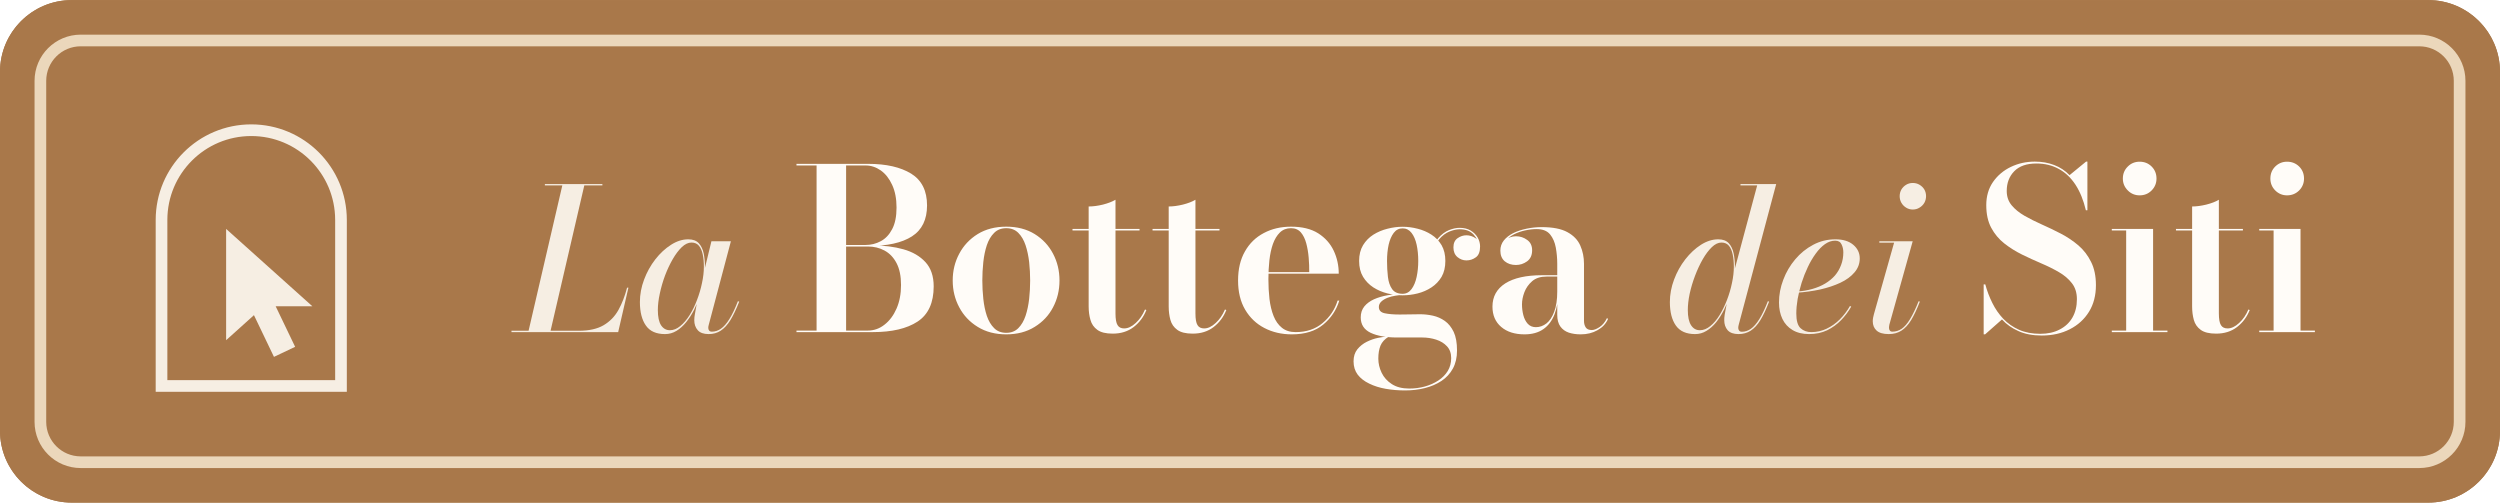
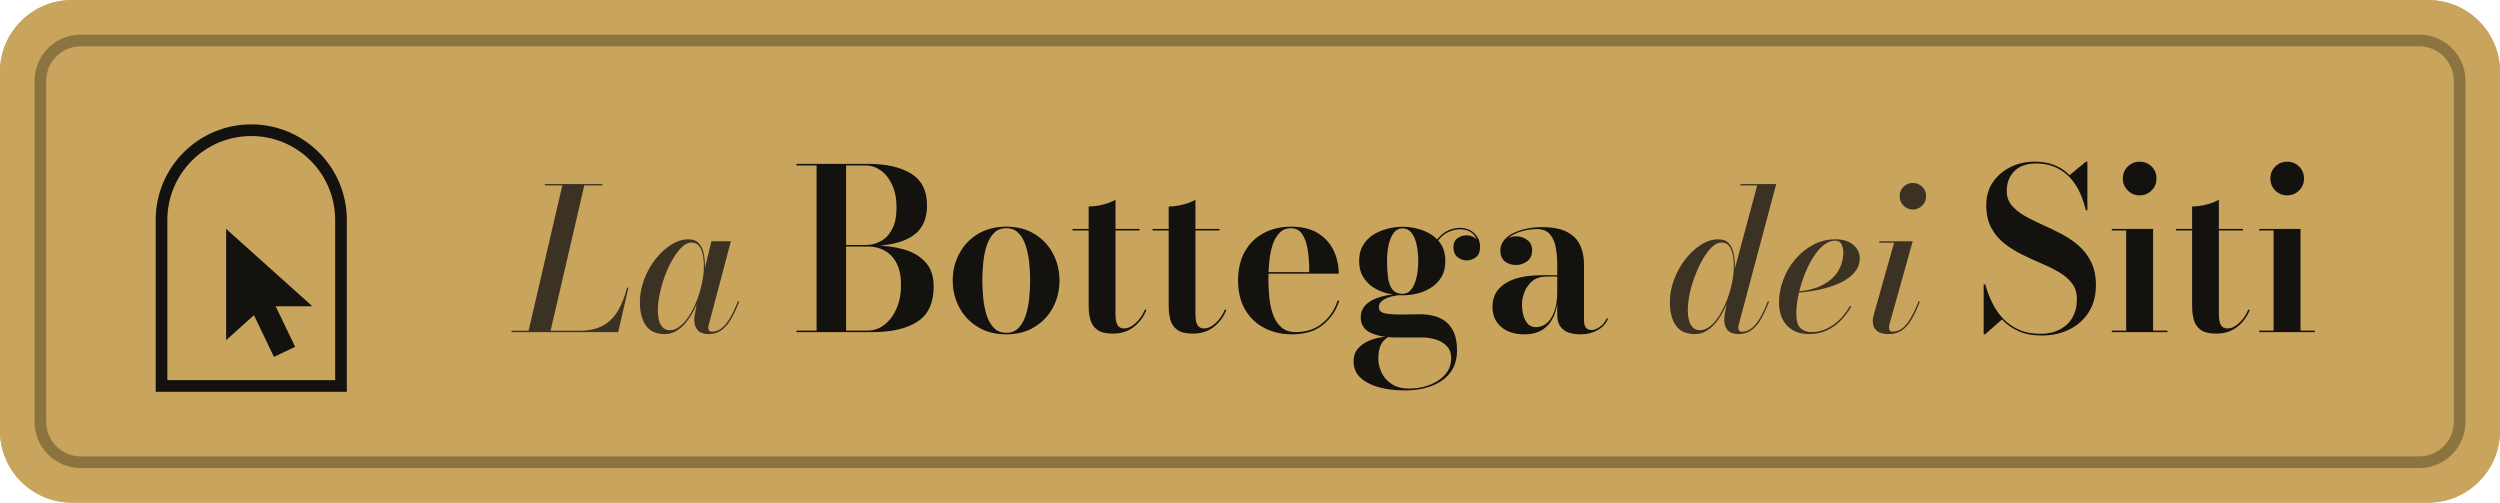
<svg xmlns="http://www.w3.org/2000/svg" viewBox="0 0 278.6 56" width="1114" height="224" role="img" aria-label="La Bottega dei Siti">
-   <path fill="#A9784A" d="M8 0h262.6a8 8 0 0 1 8 8v40a8 8 0 0 1-8 8H8a8 8 0 0 1-8-8V8a8 8 0 0 1 8-8z" />
-   <path fill="none" stroke="#A9784A" stroke-width="2" d="M8 1h262.6a7 7 0 0 1 7 7v40a7 7 0 0 1-7 7H8a7 7 0 0 1-7-7V8a7 7 0 0 1 7-7z" />
-   <path fill="none" stroke="#EBD7BB" stroke-width="1.3" d="M9 4.5h260.6a4.5 4.5 0 0 1 4.5 4.5v38a4.5 4.5 0 0 1-4.5 4.5H9A4.5 4.5 0 0 1 4.5 47V9A4.5 4.5 0 0 1 9 4.5z" />
-   <path fill="none" stroke="#F6EEE3" stroke-width="1.3" d="M18 43V24.5a10 10 0 0 1 20 0V43z" />
-   <path fill="#F6EEE3" d="M25.2 25.5L25.2 37.9L28.3 35.11L30.53 39.76L32.89 38.64L30.72 34.12L34.81 34.12Z" />
-   <path fill="#F6EEE3" d="M58.87 37 62.7 20.5H65.15L61.32 37ZM57 37V36.85H64.49Q66.22 36.85 67.27 36.23Q68.32 35.61 68.92 34.53Q69.52 33.45 69.88 32.05H70.03L68.89 37ZM60.72 20.65V20.5H67.13V20.65Z M74.11 37.22Q72.64 37.22 71.98 36.27Q71.31 35.32 71.31 33.65Q71.31 32.38 71.78 31.14Q72.24 29.91 73.03 28.89Q73.82 27.88 74.78 27.27Q75.73 26.66 76.7 26.66Q77.47 26.66 77.87 27.09Q78.27 27.53 78.42 28.23Q78.56 28.93 78.56 29.72Q78.56 30.39 78.42 31.21Q78.28 32.03 78.01 32.88Q77.74 33.72 77.36 34.5Q76.97 35.27 76.47 35.89Q75.97 36.51 75.39 36.86Q74.8 37.22 74.11 37.22ZM74.65 36.79Q75.25 36.79 75.8 36.33Q76.36 35.88 76.84 35.12Q77.32 34.36 77.67 33.43Q78.03 32.5 78.23 31.53Q78.44 30.57 78.44 29.71Q78.44 28.94 78.31 28.33Q78.18 27.73 77.89 27.38Q77.59 27.02 77.06 27.02Q76.52 27.02 75.98 27.53Q75.45 28.04 74.97 28.87Q74.49 29.7 74.11 30.7Q73.74 31.7 73.53 32.7Q73.31 33.7 73.31 34.54Q73.31 35.68 73.67 36.24Q74.04 36.79 74.65 36.79ZM78.97 37.22Q78.14 37.22 77.76 36.79Q77.37 36.35 77.37 35.67Q77.37 35.47 77.39 35.32Q77.4 35.16 77.43 35.05L77.7 33.53L78.22 31.86L78.5 30.09L79.28 26.88H81.45L78.98 36.2Q78.93 36.36 78.93 36.54Q78.93 36.71 79.03 36.83Q79.12 36.95 79.34 36.95Q79.87 36.95 80.34 36.62Q80.81 36.3 81.28 35.55Q81.75 34.8 82.23 33.56L82.38 33.6Q81.89 34.85 81.4 35.66Q80.9 36.46 80.32 36.84Q79.74 37.22 78.97 37.22Z" />
-   <path fill="#FFFCF8" d="M88.76 37V36.83H96.7Q97.74 36.83 98.57 36.17Q99.41 35.52 99.91 34.38Q100.41 33.24 100.41 31.75Q100.41 30.26 99.91 29.31Q99.41 28.36 98.57 27.91Q97.74 27.46 96.7 27.46H93.86V27.34H97.26Q99.14 27.34 100.67 27.77Q102.21 28.2 103.13 29.2Q104.05 30.2 104.05 31.9Q104.05 34.65 102.25 35.83Q100.46 37 97.26 37ZM91 36.92V18.32H94.29V36.92ZM93.86 27.41V27.29H96.46Q97.37 27.29 98.15 26.87Q98.94 26.45 99.42 25.53Q99.91 24.61 99.91 23.12Q99.91 21.64 99.42 20.59Q98.94 19.54 98.15 18.98Q97.36 18.43 96.46 18.43H88.76V18.25H96.76Q99.76 18.25 101.54 19.34Q103.31 20.44 103.31 22.88Q103.31 25.25 101.63 26.33Q99.95 27.41 96.76 27.41Z M112.14 37.25Q110.3 37.25 108.96 36.42Q107.62 35.6 106.9 34.24Q106.17 32.88 106.17 31.25Q106.17 29.62 106.9 28.26Q107.62 26.9 108.96 26.07Q110.3 25.25 112.14 25.25Q113.97 25.25 115.3 26.07Q116.64 26.9 117.35 28.26Q118.07 29.62 118.07 31.25Q118.07 32.88 117.35 34.24Q116.64 35.6 115.3 36.42Q113.97 37.25 112.14 37.25ZM112.14 37.08Q112.96 37.08 113.48 36.56Q114 36.04 114.29 35.18Q114.57 34.33 114.69 33.29Q114.8 32.26 114.8 31.25Q114.8 30.23 114.69 29.2Q114.57 28.17 114.29 27.32Q114 26.46 113.48 25.94Q112.96 25.42 112.14 25.42Q111.31 25.42 110.79 25.94Q110.26 26.46 109.97 27.32Q109.69 28.17 109.58 29.2Q109.47 30.23 109.47 31.25Q109.47 32.26 109.58 33.29Q109.69 34.33 109.97 35.18Q110.26 36.04 110.79 36.56Q111.31 37.08 112.14 37.08Z M124 37.17Q122.86 37.17 122.29 36.75Q121.71 36.33 121.52 35.64Q121.32 34.95 121.32 34.15V23Q122.05 23 122.91 22.79Q123.77 22.57 124.31 22.25V34.92Q124.31 35.86 124.54 36.22Q124.76 36.59 125.27 36.59Q125.91 36.59 126.56 35.99Q127.21 35.4 127.6 34.48L127.75 34.54Q127.29 35.7 126.33 36.44Q125.37 37.17 124 37.17ZM119.52 25.67V25.5H126.99V25.67Z M132.91 37.17Q131.77 37.17 131.2 36.75Q130.62 36.33 130.43 35.64Q130.24 34.95 130.24 34.15V23Q130.96 23 131.82 22.79Q132.69 22.57 133.22 22.25V34.92Q133.22 35.86 133.45 36.22Q133.67 36.59 134.19 36.59Q134.82 36.59 135.47 35.99Q136.12 35.4 136.51 34.48L136.66 34.54Q136.2 35.7 135.24 36.44Q134.29 37.17 132.91 37.17ZM128.44 25.67V25.5H135.9V25.67Z M143.96 37.25Q142.26 37.25 140.9 36.54Q139.55 35.84 138.76 34.5Q137.97 33.16 137.97 31.25Q137.97 29.34 138.74 28Q139.5 26.66 140.84 25.96Q142.17 25.25 143.87 25.25Q145.72 25.25 146.9 25.99Q148.07 26.74 148.63 27.93Q149.19 29.12 149.19 30.49H139.66V30.32H145.9Q145.91 29.55 145.84 28.71Q145.77 27.86 145.57 27.11Q145.37 26.36 144.97 25.89Q144.56 25.42 143.87 25.42Q143.12 25.42 142.63 25.9Q142.14 26.38 141.85 27.19Q141.57 28 141.46 29.01Q141.35 30.02 141.35 31.1Q141.35 32.25 141.47 33.31Q141.6 34.38 141.93 35.21Q142.26 36.04 142.86 36.52Q143.46 37 144.39 37Q146.19 37 147.39 35.99Q148.6 34.98 149.06 33.49H149.25Q148.76 35.09 147.45 36.17Q146.15 37.25 143.96 37.25Z M156.57 43.5Q155.46 43.5 154.43 43.32Q153.4 43.14 152.59 42.74Q151.77 42.35 151.3 41.74Q150.84 41.12 150.84 40.26Q150.84 39.45 151.26 38.92Q151.69 38.39 152.31 38.08Q152.94 37.77 153.57 37.64Q154.2 37.51 154.62 37.51H154.76Q154.09 37.91 153.84 38.51Q153.6 39.11 153.6 39.95Q153.6 40.76 153.97 41.53Q154.34 42.3 155.1 42.79Q155.86 43.29 157.06 43.29Q157.95 43.29 158.79 43.06Q159.62 42.83 160.29 42.39Q160.95 41.96 161.34 41.33Q161.72 40.7 161.72 39.9Q161.72 39.08 161.25 38.58Q160.79 38.08 160.05 37.84Q159.31 37.6 158.5 37.6Q158.24 37.6 157.67 37.6Q157.1 37.6 156.53 37.6Q155.96 37.6 155.69 37.6Q153.86 37.6 152.75 37.08Q151.64 36.55 151.64 35.36Q151.64 34.64 152.04 34.14Q152.44 33.65 153.12 33.34Q153.8 33.04 154.64 32.89Q155.47 32.75 156.36 32.75L156.35 32.86Q155.99 32.86 155.52 32.94Q155.06 33.01 154.64 33.17Q154.21 33.34 153.94 33.59Q153.66 33.85 153.66 34.2Q153.66 34.76 154.31 34.9Q154.96 35.04 155.99 35.04Q156.42 35.04 156.8 35.03Q157.19 35.02 157.55 35.02Q157.91 35.01 158.26 35.01Q158.96 35.01 159.69 35.17Q160.41 35.33 161.02 35.76Q161.62 36.19 162 36.98Q162.37 37.77 162.37 39.05Q162.37 40.21 161.91 41.06Q161.45 41.9 160.64 42.44Q159.82 42.98 158.78 43.24Q157.74 43.5 156.57 43.5ZM156.31 32.9Q155.47 32.9 154.62 32.69Q153.77 32.48 153.05 32.02Q152.34 31.56 151.9 30.84Q151.46 30.11 151.46 29.07Q151.46 28.04 151.9 27.31Q152.34 26.59 153.05 26.14Q153.77 25.69 154.62 25.48Q155.47 25.26 156.31 25.26Q157.14 25.26 157.98 25.48Q158.82 25.69 159.52 26.14Q160.22 26.59 160.65 27.31Q161.07 28.04 161.07 29.07Q161.07 30.11 160.65 30.84Q160.22 31.56 159.52 32.02Q158.82 32.48 157.98 32.69Q157.14 32.9 156.31 32.9ZM156.31 32.73Q156.91 32.73 157.3 32.21Q157.69 31.69 157.87 30.85Q158.05 30.01 158.05 29.07Q158.05 28.09 157.87 27.26Q157.69 26.44 157.3 25.94Q156.91 25.44 156.31 25.44Q155.7 25.44 155.32 25.94Q154.94 26.44 154.75 27.26Q154.57 28.09 154.57 29.07Q154.57 30.01 154.67 30.85Q154.77 31.69 155.14 32.21Q155.51 32.73 156.31 32.73ZM163.42 29.01Q162.87 29.01 162.42 28.64Q161.97 28.26 161.97 27.56Q161.97 26.85 162.44 26.53Q162.9 26.21 163.42 26.21Q163.95 26.21 164.43 26.53Q164.91 26.85 164.91 27.45H164.77Q164.77 26.74 164.23 26.14Q163.69 25.54 162.67 25.54Q162.15 25.54 161.53 25.79Q160.91 26.04 160.39 26.64Q159.87 27.25 159.62 28.32L159.5 28.25Q159.75 27.14 160.29 26.51Q160.84 25.89 161.48 25.63Q162.12 25.38 162.66 25.38Q163.39 25.38 163.89 25.68Q164.4 25.99 164.67 26.46Q164.94 26.94 164.94 27.45Q164.94 28.34 164.46 28.67Q163.99 29.01 163.42 29.01Z M176.15 37.25Q175.42 37.25 174.83 37.06Q174.24 36.86 173.89 36.38Q173.54 35.9 173.54 35.08V29.39Q173.54 28.49 173.38 27.59Q173.22 26.7 172.74 26.11Q172.25 25.52 171.25 25.52Q170.62 25.52 169.95 25.67Q169.29 25.81 168.7 26.11Q168.12 26.41 167.76 26.86Q167.4 27.31 167.4 27.92H167.22Q167.22 27.2 167.74 26.76Q168.26 26.32 168.94 26.32Q169.64 26.32 170.19 26.73Q170.74 27.12 170.74 27.88Q170.74 28.71 170.17 29.12Q169.61 29.52 168.94 29.52Q168.19 29.52 167.69 29.11Q167.2 28.69 167.2 27.92Q167.2 27.27 167.59 26.78Q167.99 26.29 168.65 25.96Q169.31 25.64 170.14 25.47Q170.96 25.3 171.81 25.3Q173.65 25.3 174.67 25.86Q175.7 26.42 176.11 27.36Q176.52 28.29 176.52 29.39V35.75Q176.52 36.17 176.71 36.47Q176.9 36.77 177.39 36.77Q177.76 36.77 178.27 36.43Q178.77 36.09 179.09 35.42L179.19 35.55Q178.84 36.34 178.02 36.79Q177.21 37.25 176.15 37.25ZM169.89 37.25Q168.26 37.25 167.29 36.42Q166.32 35.59 166.32 34.16Q166.32 32.49 167.75 31.57Q169.19 30.66 171.85 30.66H174.7V30.81H172.35Q171.35 30.81 170.75 31.32Q170.15 31.84 169.88 32.55Q169.61 33.26 169.61 33.91Q169.61 34.52 169.76 35.11Q169.91 35.69 170.25 36.07Q170.6 36.45 171.16 36.45Q171.8 36.45 172.34 36.03Q172.87 35.61 173.2 34.73Q173.54 33.85 173.54 32.48H173.65Q173.65 33.94 173.24 35.01Q172.82 36.09 171.99 36.67Q171.16 37.25 169.89 37.25Z" />
-   <path fill="#F6EEE3" d="M193.74 37.22Q192.92 37.22 192.53 36.79Q192.15 36.35 192.15 35.67Q192.15 35.56 192.16 35.39Q192.17 35.23 192.2 35.05L192.48 33.53L193.07 31.7L193.21 30.38L195.82 20.65H193.96V20.5H197.94L193.76 36.19Q193.71 36.36 193.71 36.54Q193.71 36.69 193.8 36.82Q193.89 36.96 194.12 36.96Q194.65 36.96 195.12 36.63Q195.59 36.3 196.06 35.55Q196.53 34.8 197.01 33.56L197.15 33.6Q196.67 34.85 196.18 35.66Q195.69 36.46 195.1 36.84Q194.51 37.22 193.74 37.22ZM188.9 37.22Q187.43 37.22 186.76 36.27Q186.09 35.32 186.09 33.65Q186.09 32.38 186.56 31.14Q187.02 29.91 187.81 28.89Q188.6 27.88 189.55 27.27Q190.51 26.66 191.48 26.66Q192.24 26.66 192.64 27.08Q193.04 27.51 193.19 28.2Q193.34 28.89 193.34 29.72Q193.34 30.39 193.2 31.21Q193.06 32.03 192.79 32.87Q192.52 33.71 192.14 34.49Q191.75 35.27 191.26 35.89Q190.76 36.51 190.17 36.86Q189.59 37.22 188.9 37.22ZM189.43 36.79Q190.03 36.79 190.59 36.33Q191.15 35.88 191.62 35.12Q192.09 34.36 192.45 33.43Q192.81 32.5 193.01 31.53Q193.22 30.57 193.22 29.71Q193.22 28.95 193.09 28.34Q192.96 27.73 192.67 27.38Q192.37 27.02 191.84 27.02Q191.3 27.02 190.77 27.53Q190.24 28.04 189.76 28.87Q189.28 29.71 188.9 30.71Q188.52 31.71 188.3 32.71Q188.09 33.71 188.09 34.54Q188.09 35.67 188.45 36.23Q188.81 36.79 189.43 36.79Z M201.61 37.22Q200.51 37.22 199.76 36.77Q199.01 36.32 198.63 35.53Q198.25 34.73 198.25 33.7Q198.25 32.41 198.73 31.16Q199.2 29.91 200.06 28.89Q200.92 27.87 202.06 27.27Q203.2 26.66 204.54 26.66Q205.82 26.66 206.54 27.28Q207.25 27.89 207.25 28.79Q207.25 29.66 206.67 30.34Q206.09 31.03 205.09 31.5Q204.08 31.97 202.84 32.25Q201.59 32.52 200.23 32.61V32.48Q201.17 32.42 201.97 32.19Q202.78 31.96 203.41 31.58Q204.04 31.2 204.49 30.69Q204.93 30.17 205.17 29.52Q205.42 28.87 205.42 28.11Q205.42 27.62 205.22 27.22Q205.03 26.81 204.51 26.81Q203.92 26.81 203.37 27.2Q202.82 27.59 202.34 28.26Q201.85 28.93 201.46 29.76Q201.06 30.6 200.77 31.51Q200.49 32.42 200.33 33.3Q200.18 34.18 200.18 34.93Q200.18 36.12 200.65 36.56Q201.13 37 201.85 37Q202.76 37 203.56 36.62Q204.36 36.24 205.02 35.59Q205.68 34.93 206.16 34.09L206.3 34.16Q205.84 34.98 205.17 35.67Q204.49 36.37 203.61 36.8Q202.72 37.22 201.61 37.22Z M210.48 37.22Q209.56 37.22 209.13 36.83Q208.7 36.44 208.7 35.79Q208.7 35.59 208.74 35.38Q208.78 35.17 208.83 35L211.08 27.03H209.43V26.88H213.15L210.55 36.17Q210.53 36.26 210.52 36.36Q210.51 36.45 210.51 36.53Q210.51 36.7 210.6 36.82Q210.68 36.95 210.9 36.95Q211.44 36.95 211.92 36.63Q212.39 36.31 212.85 35.56Q213.31 34.81 213.81 33.56L213.95 33.6Q213.47 34.85 212.98 35.66Q212.49 36.46 211.89 36.84Q211.3 37.22 210.48 37.22ZM213.16 23.34Q212.75 23.34 212.42 23.13Q212.09 22.93 211.89 22.59Q211.7 22.25 211.7 21.85Q211.7 21.45 211.89 21.11Q212.09 20.78 212.42 20.58Q212.75 20.38 213.16 20.38Q213.58 20.38 213.91 20.58Q214.25 20.78 214.45 21.11Q214.64 21.45 214.64 21.85Q214.64 22.25 214.45 22.59Q214.25 22.93 213.91 23.13Q213.58 23.34 213.16 23.34Z" />
-   <path fill="#FFFCF8" d="M227.53 37.38Q226.02 37.38 224.94 36.89Q223.85 36.41 223.1 35.59L221.22 37.25H221.06V31.68H221.24Q221.53 32.76 222.03 33.76Q222.52 34.75 223.25 35.52Q223.99 36.29 225 36.74Q226.02 37.19 227.37 37.19Q228.62 37.19 229.53 36.71Q230.45 36.24 230.95 35.38Q231.45 34.51 231.45 33.33Q231.45 32.27 230.9 31.56Q230.35 30.84 229.45 30.32Q228.56 29.8 227.48 29.34Q226.4 28.88 225.32 28.35Q224.25 27.82 223.35 27.11Q222.45 26.4 221.9 25.37Q221.35 24.34 221.35 22.85Q221.35 21.36 222.1 20.27Q222.86 19.18 224.09 18.59Q225.32 18 226.76 18Q227.94 18 228.92 18.38Q229.9 18.75 230.63 19.51L232.47 18H232.62V23.42H232.45Q232.05 21.74 231.29 20.57Q230.52 19.4 229.42 18.81Q228.32 18.21 226.94 18.21Q225.31 18.21 224.47 19.07Q223.63 19.93 223.63 21.27Q223.63 22.21 224.18 22.87Q224.72 23.52 225.6 24.03Q226.49 24.54 227.55 25.01Q228.61 25.48 229.67 26.03Q230.74 26.59 231.62 27.34Q232.5 28.1 233.03 29.18Q233.57 30.25 233.57 31.77Q233.57 33.48 232.8 34.73Q232.02 35.99 230.66 36.68Q229.3 37.38 227.53 37.38Z M238.44 21.76Q237.66 21.76 237.12 21.21Q236.57 20.66 236.57 19.89Q236.57 19.09 237.12 18.55Q237.66 18.01 238.44 18.01Q239.24 18.01 239.78 18.55Q240.32 19.09 240.32 19.89Q240.32 20.66 239.78 21.21Q239.24 21.76 238.44 21.76ZM239.94 25.5V36.83H241.54V37H235.34V36.83H236.94V25.67H235.34V25.5Z M246.96 37.17Q245.82 37.17 245.25 36.75Q244.67 36.33 244.48 35.64Q244.29 34.95 244.29 34.15V23Q245.01 23 245.87 22.79Q246.74 22.57 247.27 22.25V34.92Q247.27 35.86 247.5 36.22Q247.72 36.59 248.24 36.59Q248.87 36.59 249.52 35.99Q250.17 35.4 250.56 34.48L250.71 34.54Q250.25 35.7 249.29 36.44Q248.34 37.17 246.96 37.17ZM242.49 25.67V25.5H249.95V25.67Z M254.87 21.76Q254.1 21.76 253.55 21.21Q253.01 20.66 253.01 19.89Q253.01 19.09 253.55 18.55Q254.1 18.01 254.87 18.01Q255.67 18.01 256.22 18.55Q256.76 19.09 256.76 19.89Q256.76 20.66 256.22 21.21Q255.67 21.76 254.87 21.76ZM256.37 25.5V36.83H257.97V37H251.77V36.83H253.37V25.67H251.77V25.5Z" />
+   <path fill="#C9A45C" d="M8 0h262.6a8 8 0 0 1 8 8v40a8 8 0 0 1-8 8H8a8 8 0 0 1-8-8V8a8 8 0 0 1 8-8z" />
+   <path fill="none" stroke="#C9A45C" stroke-width="2" d="M8 1h262.6a7 7 0 0 1 7 7v40a7 7 0 0 1-7 7H8a7 7 0 0 1-7-7V8a7 7 0 0 1 7-7z" />
+   <path fill="none" stroke="#8C7440" stroke-width="1.3" d="M9 4.5h260.6a4.5 4.5 0 0 1 4.5 4.5v38a4.5 4.5 0 0 1-4.5 4.5H9A4.5 4.5 0 0 1 4.5 47V9A4.5 4.5 0 0 1 9 4.5z" />
+   <path fill="none" stroke="#14120E" stroke-width="1.3" d="M18 43V24.5a10 10 0 0 1 20 0V43z" />
+   <path fill="#14120E" d="M25.2 25.5L25.2 37.9L28.3 35.11L30.53 39.76L32.89 38.64L30.72 34.12L34.81 34.12Z" />
+   <path fill="#3B3224" d="M58.87 37 62.7 20.5H65.15L61.32 37ZM57 37V36.85H64.49Q66.22 36.85 67.27 36.23Q68.32 35.61 68.92 34.53Q69.52 33.45 69.88 32.05H70.03L68.89 37ZM60.72 20.65V20.5H67.13V20.65Z M74.11 37.22Q72.64 37.22 71.98 36.27Q71.31 35.32 71.31 33.65Q71.31 32.38 71.78 31.14Q72.24 29.91 73.03 28.89Q73.82 27.88 74.78 27.27Q75.73 26.66 76.7 26.66Q77.47 26.66 77.87 27.09Q78.27 27.53 78.42 28.23Q78.56 28.93 78.56 29.72Q78.56 30.39 78.42 31.21Q78.28 32.03 78.01 32.88Q77.74 33.72 77.36 34.5Q76.97 35.27 76.47 35.89Q75.97 36.51 75.39 36.86Q74.8 37.22 74.11 37.22ZM74.65 36.79Q75.25 36.79 75.8 36.33Q76.36 35.88 76.84 35.12Q77.32 34.36 77.67 33.43Q78.03 32.5 78.23 31.53Q78.44 30.57 78.44 29.71Q78.44 28.94 78.31 28.33Q78.18 27.73 77.89 27.38Q77.59 27.02 77.06 27.02Q76.52 27.02 75.98 27.53Q75.45 28.04 74.97 28.87Q74.49 29.7 74.11 30.7Q73.74 31.7 73.53 32.7Q73.31 33.7 73.31 34.54Q73.31 35.68 73.67 36.24Q74.04 36.79 74.65 36.79ZM78.97 37.22Q78.14 37.22 77.76 36.79Q77.37 36.35 77.37 35.67Q77.37 35.47 77.39 35.32Q77.4 35.16 77.43 35.05L77.7 33.53L78.22 31.86L78.5 30.09L79.28 26.88H81.45L78.98 36.2Q78.93 36.36 78.93 36.54Q78.93 36.71 79.03 36.83Q79.12 36.95 79.34 36.95Q79.87 36.95 80.34 36.62Q80.81 36.3 81.28 35.55Q81.75 34.8 82.23 33.56L82.38 33.6Q81.89 34.85 81.4 35.66Q80.9 36.46 80.32 36.84Q79.74 37.22 78.97 37.22Z" />
+   <path fill="#14120E" d="M88.76 37V36.83H96.7Q97.74 36.83 98.57 36.17Q99.41 35.52 99.91 34.38Q100.41 33.24 100.41 31.75Q100.41 30.26 99.91 29.31Q99.41 28.36 98.57 27.91Q97.74 27.46 96.7 27.46H93.86V27.34H97.26Q99.14 27.34 100.67 27.77Q102.21 28.2 103.13 29.2Q104.05 30.2 104.05 31.9Q104.05 34.65 102.25 35.83Q100.46 37 97.26 37ZM91 36.92V18.32H94.29V36.92ZM93.86 27.41V27.29H96.46Q97.37 27.29 98.15 26.87Q98.94 26.45 99.42 25.53Q99.91 24.61 99.91 23.12Q99.91 21.64 99.42 20.59Q98.94 19.54 98.15 18.98Q97.36 18.43 96.46 18.43H88.76V18.25H96.76Q99.76 18.25 101.54 19.34Q103.31 20.44 103.31 22.88Q103.31 25.25 101.63 26.33Q99.95 27.41 96.76 27.41Z M112.14 37.25Q110.3 37.25 108.96 36.42Q107.62 35.6 106.9 34.24Q106.17 32.88 106.17 31.25Q106.17 29.62 106.9 28.26Q107.62 26.9 108.96 26.07Q110.3 25.25 112.14 25.25Q113.97 25.25 115.3 26.07Q116.64 26.9 117.35 28.26Q118.07 29.62 118.07 31.25Q118.07 32.88 117.35 34.24Q116.64 35.6 115.3 36.42Q113.97 37.25 112.14 37.25ZM112.14 37.08Q112.96 37.08 113.48 36.56Q114 36.04 114.29 35.18Q114.57 34.33 114.69 33.29Q114.8 32.26 114.8 31.25Q114.8 30.23 114.69 29.2Q114.57 28.17 114.29 27.32Q114 26.46 113.48 25.94Q112.96 25.42 112.14 25.42Q111.31 25.42 110.79 25.94Q110.26 26.46 109.97 27.32Q109.69 28.17 109.58 29.2Q109.47 30.23 109.47 31.25Q109.47 32.26 109.58 33.29Q109.69 34.33 109.97 35.18Q110.26 36.04 110.79 36.56Q111.31 37.08 112.14 37.08Z M124 37.17Q122.86 37.17 122.29 36.75Q121.71 36.33 121.52 35.64Q121.32 34.95 121.32 34.15V23Q122.05 23 122.91 22.79Q123.77 22.57 124.31 22.25V34.92Q124.31 35.86 124.54 36.22Q124.76 36.59 125.27 36.59Q125.91 36.59 126.56 35.99Q127.21 35.4 127.6 34.48L127.75 34.54Q127.29 35.7 126.33 36.44Q125.37 37.17 124 37.17ZM119.52 25.67V25.5H126.99V25.67Z M132.91 37.17Q131.77 37.17 131.2 36.75Q130.62 36.33 130.43 35.64Q130.24 34.95 130.24 34.15V23Q130.96 23 131.82 22.79Q132.69 22.57 133.22 22.25V34.92Q133.22 35.86 133.45 36.22Q133.67 36.59 134.19 36.59Q134.82 36.59 135.47 35.99Q136.12 35.4 136.51 34.48L136.66 34.54Q136.2 35.7 135.24 36.44Q134.29 37.17 132.91 37.17ZM128.44 25.67V25.5H135.9V25.67Z M143.96 37.25Q142.26 37.25 140.9 36.54Q139.55 35.84 138.76 34.5Q137.97 33.16 137.97 31.25Q137.97 29.34 138.74 28Q139.5 26.66 140.84 25.96Q142.17 25.25 143.87 25.25Q145.72 25.25 146.9 25.99Q148.07 26.74 148.63 27.93Q149.19 29.12 149.19 30.49H139.66V30.32H145.9Q145.91 29.55 145.84 28.71Q145.77 27.86 145.57 27.11Q145.37 26.36 144.97 25.89Q144.56 25.42 143.87 25.42Q143.12 25.42 142.63 25.9Q142.14 26.38 141.85 27.19Q141.57 28 141.46 29.01Q141.35 30.02 141.35 31.1Q141.35 32.25 141.47 33.31Q141.6 34.38 141.93 35.21Q142.26 36.04 142.86 36.52Q143.46 37 144.39 37Q146.19 37 147.39 35.99Q148.6 34.98 149.06 33.49H149.25Q148.76 35.09 147.45 36.17Q146.15 37.25 143.96 37.25Z M156.57 43.5Q155.46 43.5 154.43 43.32Q153.4 43.14 152.59 42.74Q151.77 42.35 151.3 41.74Q150.84 41.12 150.84 40.26Q150.84 39.45 151.26 38.92Q151.69 38.39 152.31 38.08Q152.94 37.77 153.57 37.64Q154.2 37.51 154.62 37.51H154.76Q154.09 37.91 153.84 38.51Q153.6 39.11 153.6 39.95Q153.6 40.76 153.97 41.53Q154.34 42.3 155.1 42.79Q155.86 43.29 157.06 43.29Q157.95 43.29 158.79 43.06Q159.62 42.83 160.29 42.39Q160.95 41.96 161.34 41.33Q161.72 40.7 161.72 39.9Q161.72 39.08 161.25 38.58Q160.79 38.08 160.05 37.84Q159.31 37.6 158.5 37.6Q158.24 37.6 157.67 37.6Q157.1 37.6 156.53 37.6Q155.96 37.6 155.69 37.6Q153.86 37.6 152.75 37.08Q151.64 36.55 151.64 35.36Q151.64 34.64 152.04 34.14Q152.44 33.65 153.12 33.34Q153.8 33.04 154.64 32.89Q155.47 32.75 156.36 32.75L156.35 32.86Q155.99 32.86 155.52 32.94Q155.06 33.01 154.64 33.17Q154.21 33.34 153.94 33.59Q153.66 33.85 153.66 34.2Q153.66 34.76 154.31 34.9Q154.96 35.04 155.99 35.04Q156.42 35.04 156.8 35.03Q157.19 35.02 157.55 35.02Q157.91 35.01 158.26 35.01Q158.96 35.01 159.69 35.17Q160.41 35.33 161.02 35.76Q161.62 36.19 162 36.98Q162.37 37.77 162.37 39.05Q162.37 40.21 161.91 41.06Q161.45 41.9 160.64 42.44Q159.82 42.98 158.78 43.24Q157.74 43.5 156.57 43.5ZM156.31 32.9Q155.47 32.9 154.62 32.69Q153.77 32.48 153.05 32.02Q152.34 31.56 151.9 30.84Q151.46 30.11 151.46 29.07Q151.46 28.04 151.9 27.31Q152.34 26.59 153.05 26.14Q153.77 25.69 154.62 25.48Q155.47 25.26 156.31 25.26Q157.14 25.26 157.98 25.48Q158.82 25.69 159.52 26.14Q160.22 26.59 160.65 27.31Q161.07 28.04 161.07 29.07Q161.07 30.11 160.65 30.84Q160.22 31.56 159.52 32.02Q158.82 32.48 157.98 32.69Q157.14 32.9 156.31 32.9ZM156.31 32.73Q156.91 32.73 157.3 32.21Q157.69 31.69 157.87 30.85Q158.05 30.01 158.05 29.07Q158.05 28.09 157.87 27.26Q157.69 26.44 157.3 25.94Q156.91 25.44 156.31 25.44Q155.7 25.44 155.32 25.94Q154.94 26.44 154.75 27.26Q154.57 28.09 154.57 29.07Q154.57 30.01 154.67 30.85Q154.77 31.69 155.14 32.21Q155.51 32.73 156.31 32.73ZM163.42 29.01Q162.87 29.01 162.42 28.64Q161.97 28.26 161.97 27.56Q161.97 26.85 162.44 26.53Q162.9 26.21 163.42 26.21Q163.95 26.21 164.43 26.53Q164.91 26.85 164.91 27.45H164.77Q164.77 26.74 164.23 26.14Q163.69 25.54 162.67 25.54Q162.15 25.54 161.53 25.79Q160.91 26.04 160.39 26.64Q159.87 27.25 159.62 28.32L159.5 28.25Q159.75 27.14 160.29 26.51Q160.84 25.89 161.48 25.63Q162.12 25.38 162.66 25.38Q163.39 25.38 163.89 25.68Q164.4 25.99 164.67 26.46Q164.94 26.94 164.94 27.45Q164.94 28.34 164.46 28.67Q163.99 29.01 163.42 29.01Z M176.15 37.25Q175.42 37.25 174.83 37.06Q174.24 36.86 173.89 36.38Q173.54 35.9 173.54 35.08V29.39Q173.54 28.49 173.38 27.59Q173.22 26.7 172.74 26.11Q172.25 25.52 171.25 25.52Q170.62 25.52 169.95 25.67Q169.29 25.81 168.7 26.11Q168.12 26.41 167.76 26.86Q167.4 27.31 167.4 27.92H167.22Q167.22 27.2 167.74 26.76Q168.26 26.32 168.94 26.32Q169.64 26.32 170.19 26.73Q170.74 27.12 170.74 27.88Q170.74 28.71 170.17 29.12Q169.61 29.52 168.94 29.52Q168.19 29.52 167.69 29.11Q167.2 28.69 167.2 27.92Q167.2 27.27 167.59 26.78Q167.99 26.29 168.65 25.96Q169.31 25.64 170.14 25.47Q170.96 25.3 171.81 25.3Q173.65 25.3 174.67 25.86Q175.7 26.42 176.11 27.36Q176.52 28.29 176.52 29.39V35.75Q176.52 36.17 176.71 36.47Q176.9 36.77 177.39 36.77Q177.76 36.77 178.27 36.43Q178.77 36.09 179.09 35.42L179.19 35.55Q178.84 36.34 178.02 36.79Q177.21 37.25 176.15 37.25ZM169.89 37.25Q168.26 37.25 167.29 36.42Q166.32 35.59 166.32 34.16Q166.32 32.49 167.75 31.57Q169.19 30.66 171.85 30.66H174.7V30.81H172.35Q171.35 30.81 170.75 31.32Q170.15 31.84 169.88 32.55Q169.61 33.26 169.61 33.91Q169.61 34.52 169.76 35.11Q169.91 35.69 170.25 36.07Q170.6 36.45 171.16 36.45Q171.8 36.45 172.34 36.03Q172.87 35.61 173.2 34.73Q173.54 33.85 173.54 32.48H173.65Q173.65 33.94 173.24 35.01Q172.82 36.09 171.99 36.67Q171.16 37.25 169.89 37.25Z" />
+   <path fill="#3B3224" d="M193.74 37.22Q192.92 37.22 192.53 36.79Q192.15 36.35 192.15 35.67Q192.15 35.56 192.16 35.39Q192.17 35.23 192.2 35.05L192.48 33.53L193.07 31.7L193.21 30.38L195.82 20.65H193.96V20.5H197.94L193.76 36.19Q193.71 36.36 193.71 36.54Q193.71 36.69 193.8 36.82Q193.89 36.96 194.12 36.96Q194.65 36.96 195.12 36.63Q195.59 36.3 196.06 35.55Q196.53 34.8 197.01 33.56L197.15 33.6Q196.67 34.85 196.18 35.66Q195.69 36.46 195.1 36.84Q194.51 37.22 193.74 37.22ZM188.9 37.22Q187.43 37.22 186.76 36.27Q186.09 35.32 186.09 33.65Q186.09 32.38 186.56 31.14Q187.02 29.91 187.81 28.89Q188.6 27.88 189.55 27.27Q190.51 26.66 191.48 26.66Q192.24 26.66 192.64 27.08Q193.04 27.51 193.19 28.2Q193.34 28.89 193.34 29.72Q193.34 30.39 193.2 31.21Q193.06 32.03 192.79 32.87Q192.52 33.71 192.14 34.49Q191.75 35.27 191.26 35.89Q190.76 36.51 190.17 36.86Q189.59 37.22 188.9 37.22ZM189.43 36.79Q190.03 36.79 190.59 36.33Q191.15 35.88 191.62 35.12Q192.09 34.36 192.45 33.43Q192.81 32.5 193.01 31.53Q193.22 30.57 193.22 29.71Q193.22 28.95 193.09 28.34Q192.96 27.73 192.67 27.38Q192.37 27.02 191.84 27.02Q191.3 27.02 190.77 27.53Q190.24 28.04 189.76 28.87Q189.28 29.71 188.9 30.71Q188.52 31.71 188.3 32.71Q188.09 33.71 188.09 34.54Q188.09 35.67 188.45 36.23Q188.81 36.79 189.43 36.79Z M201.61 37.22Q200.51 37.22 199.76 36.77Q199.01 36.32 198.63 35.53Q198.25 34.73 198.25 33.7Q198.25 32.41 198.73 31.16Q199.2 29.91 200.06 28.89Q200.92 27.87 202.06 27.27Q203.2 26.66 204.54 26.66Q205.82 26.66 206.54 27.28Q207.25 27.89 207.25 28.79Q207.25 29.66 206.67 30.34Q206.09 31.03 205.09 31.5Q204.08 31.97 202.84 32.25Q201.59 32.52 200.23 32.61V32.48Q201.17 32.42 201.97 32.19Q202.78 31.96 203.41 31.58Q204.04 31.2 204.49 30.69Q204.93 30.17 205.17 29.52Q205.42 28.87 205.42 28.11Q205.42 27.62 205.22 27.22Q205.03 26.81 204.51 26.81Q203.92 26.81 203.37 27.2Q202.82 27.59 202.34 28.26Q201.85 28.93 201.46 29.76Q201.06 30.6 200.77 31.51Q200.49 32.42 200.33 33.3Q200.18 34.18 200.18 34.93Q200.18 36.12 200.65 36.56Q201.13 37 201.85 37Q202.76 37 203.56 36.62Q204.36 36.24 205.02 35.59Q205.68 34.93 206.16 34.09L206.3 34.16Q205.84 34.98 205.17 35.67Q204.49 36.37 203.61 36.8Q202.72 37.22 201.61 37.22Z M210.48 37.22Q209.56 37.22 209.13 36.83Q208.7 36.44 208.7 35.79Q208.7 35.59 208.74 35.38Q208.78 35.17 208.83 35L211.08 27.03H209.43V26.88H213.15L210.55 36.17Q210.53 36.26 210.52 36.36Q210.51 36.45 210.51 36.53Q210.51 36.7 210.6 36.82Q210.68 36.95 210.9 36.95Q211.44 36.95 211.92 36.63Q212.39 36.31 212.85 35.56Q213.31 34.81 213.81 33.56L213.95 33.6Q213.47 34.85 212.98 35.66Q212.49 36.46 211.89 36.84Q211.3 37.22 210.48 37.22ZM213.16 23.34Q212.75 23.34 212.42 23.13Q212.09 22.93 211.89 22.59Q211.7 22.25 211.7 21.85Q211.7 21.45 211.89 21.11Q212.09 20.78 212.42 20.58Q212.75 20.38 213.16 20.38Q213.58 20.38 213.91 20.58Q214.25 20.78 214.45 21.11Q214.64 21.45 214.64 21.85Q214.64 22.25 214.45 22.59Q214.25 22.93 213.91 23.13Q213.58 23.34 213.16 23.34Z" />
+   <path fill="#14120E" d="M227.53 37.38Q226.02 37.38 224.94 36.89Q223.85 36.41 223.1 35.59L221.22 37.25H221.06V31.68H221.24Q221.53 32.76 222.03 33.76Q222.52 34.75 223.25 35.52Q223.99 36.29 225 36.74Q226.02 37.19 227.37 37.19Q228.62 37.19 229.53 36.71Q230.45 36.24 230.95 35.38Q231.45 34.51 231.45 33.33Q231.45 32.27 230.9 31.56Q230.35 30.84 229.45 30.32Q228.56 29.8 227.48 29.34Q226.4 28.88 225.32 28.35Q224.25 27.82 223.35 27.11Q222.45 26.4 221.9 25.37Q221.35 24.34 221.35 22.85Q221.35 21.36 222.1 20.27Q222.86 19.18 224.09 18.59Q225.32 18 226.76 18Q227.94 18 228.92 18.38Q229.9 18.75 230.63 19.51L232.47 18H232.62V23.42H232.45Q232.05 21.74 231.29 20.57Q230.52 19.4 229.42 18.81Q228.32 18.21 226.94 18.21Q225.31 18.21 224.47 19.07Q223.63 19.93 223.63 21.27Q223.63 22.21 224.18 22.87Q224.72 23.52 225.6 24.03Q226.49 24.54 227.55 25.01Q228.61 25.48 229.67 26.03Q230.74 26.59 231.62 27.34Q232.5 28.1 233.03 29.18Q233.57 30.25 233.57 31.77Q233.57 33.48 232.8 34.73Q232.02 35.99 230.66 36.68Q229.3 37.38 227.53 37.38Z M238.44 21.76Q237.66 21.76 237.12 21.21Q236.57 20.66 236.57 19.89Q236.57 19.09 237.12 18.55Q237.66 18.01 238.44 18.01Q239.24 18.01 239.78 18.55Q240.32 19.09 240.32 19.89Q240.32 20.66 239.78 21.21Q239.24 21.76 238.44 21.76ZM239.94 25.5V36.83H241.54V37H235.34V36.83H236.94V25.67H235.34V25.5Z M246.96 37.17Q245.82 37.17 245.25 36.75Q244.67 36.33 244.48 35.64Q244.29 34.95 244.29 34.15V23Q245.01 23 245.87 22.79Q246.74 22.57 247.27 22.25V34.92Q247.27 35.86 247.5 36.22Q247.72 36.59 248.24 36.59Q248.87 36.59 249.52 35.99Q250.17 35.4 250.56 34.48L250.71 34.54Q250.25 35.7 249.29 36.44Q248.34 37.17 246.96 37.17ZM242.49 25.67V25.5H249.95V25.67Z M254.87 21.76Q254.1 21.76 253.55 21.21Q253.01 20.66 253.01 19.89Q253.01 19.09 253.55 18.55Q254.1 18.01 254.87 18.01Q255.67 18.01 256.22 18.55Q256.76 19.09 256.76 19.89Q256.76 20.66 256.22 21.21Q255.67 21.76 254.87 21.76ZM256.37 25.5V36.83H257.97V37H251.77V36.83H253.37V25.67H251.77V25.5Z" />
</svg>
